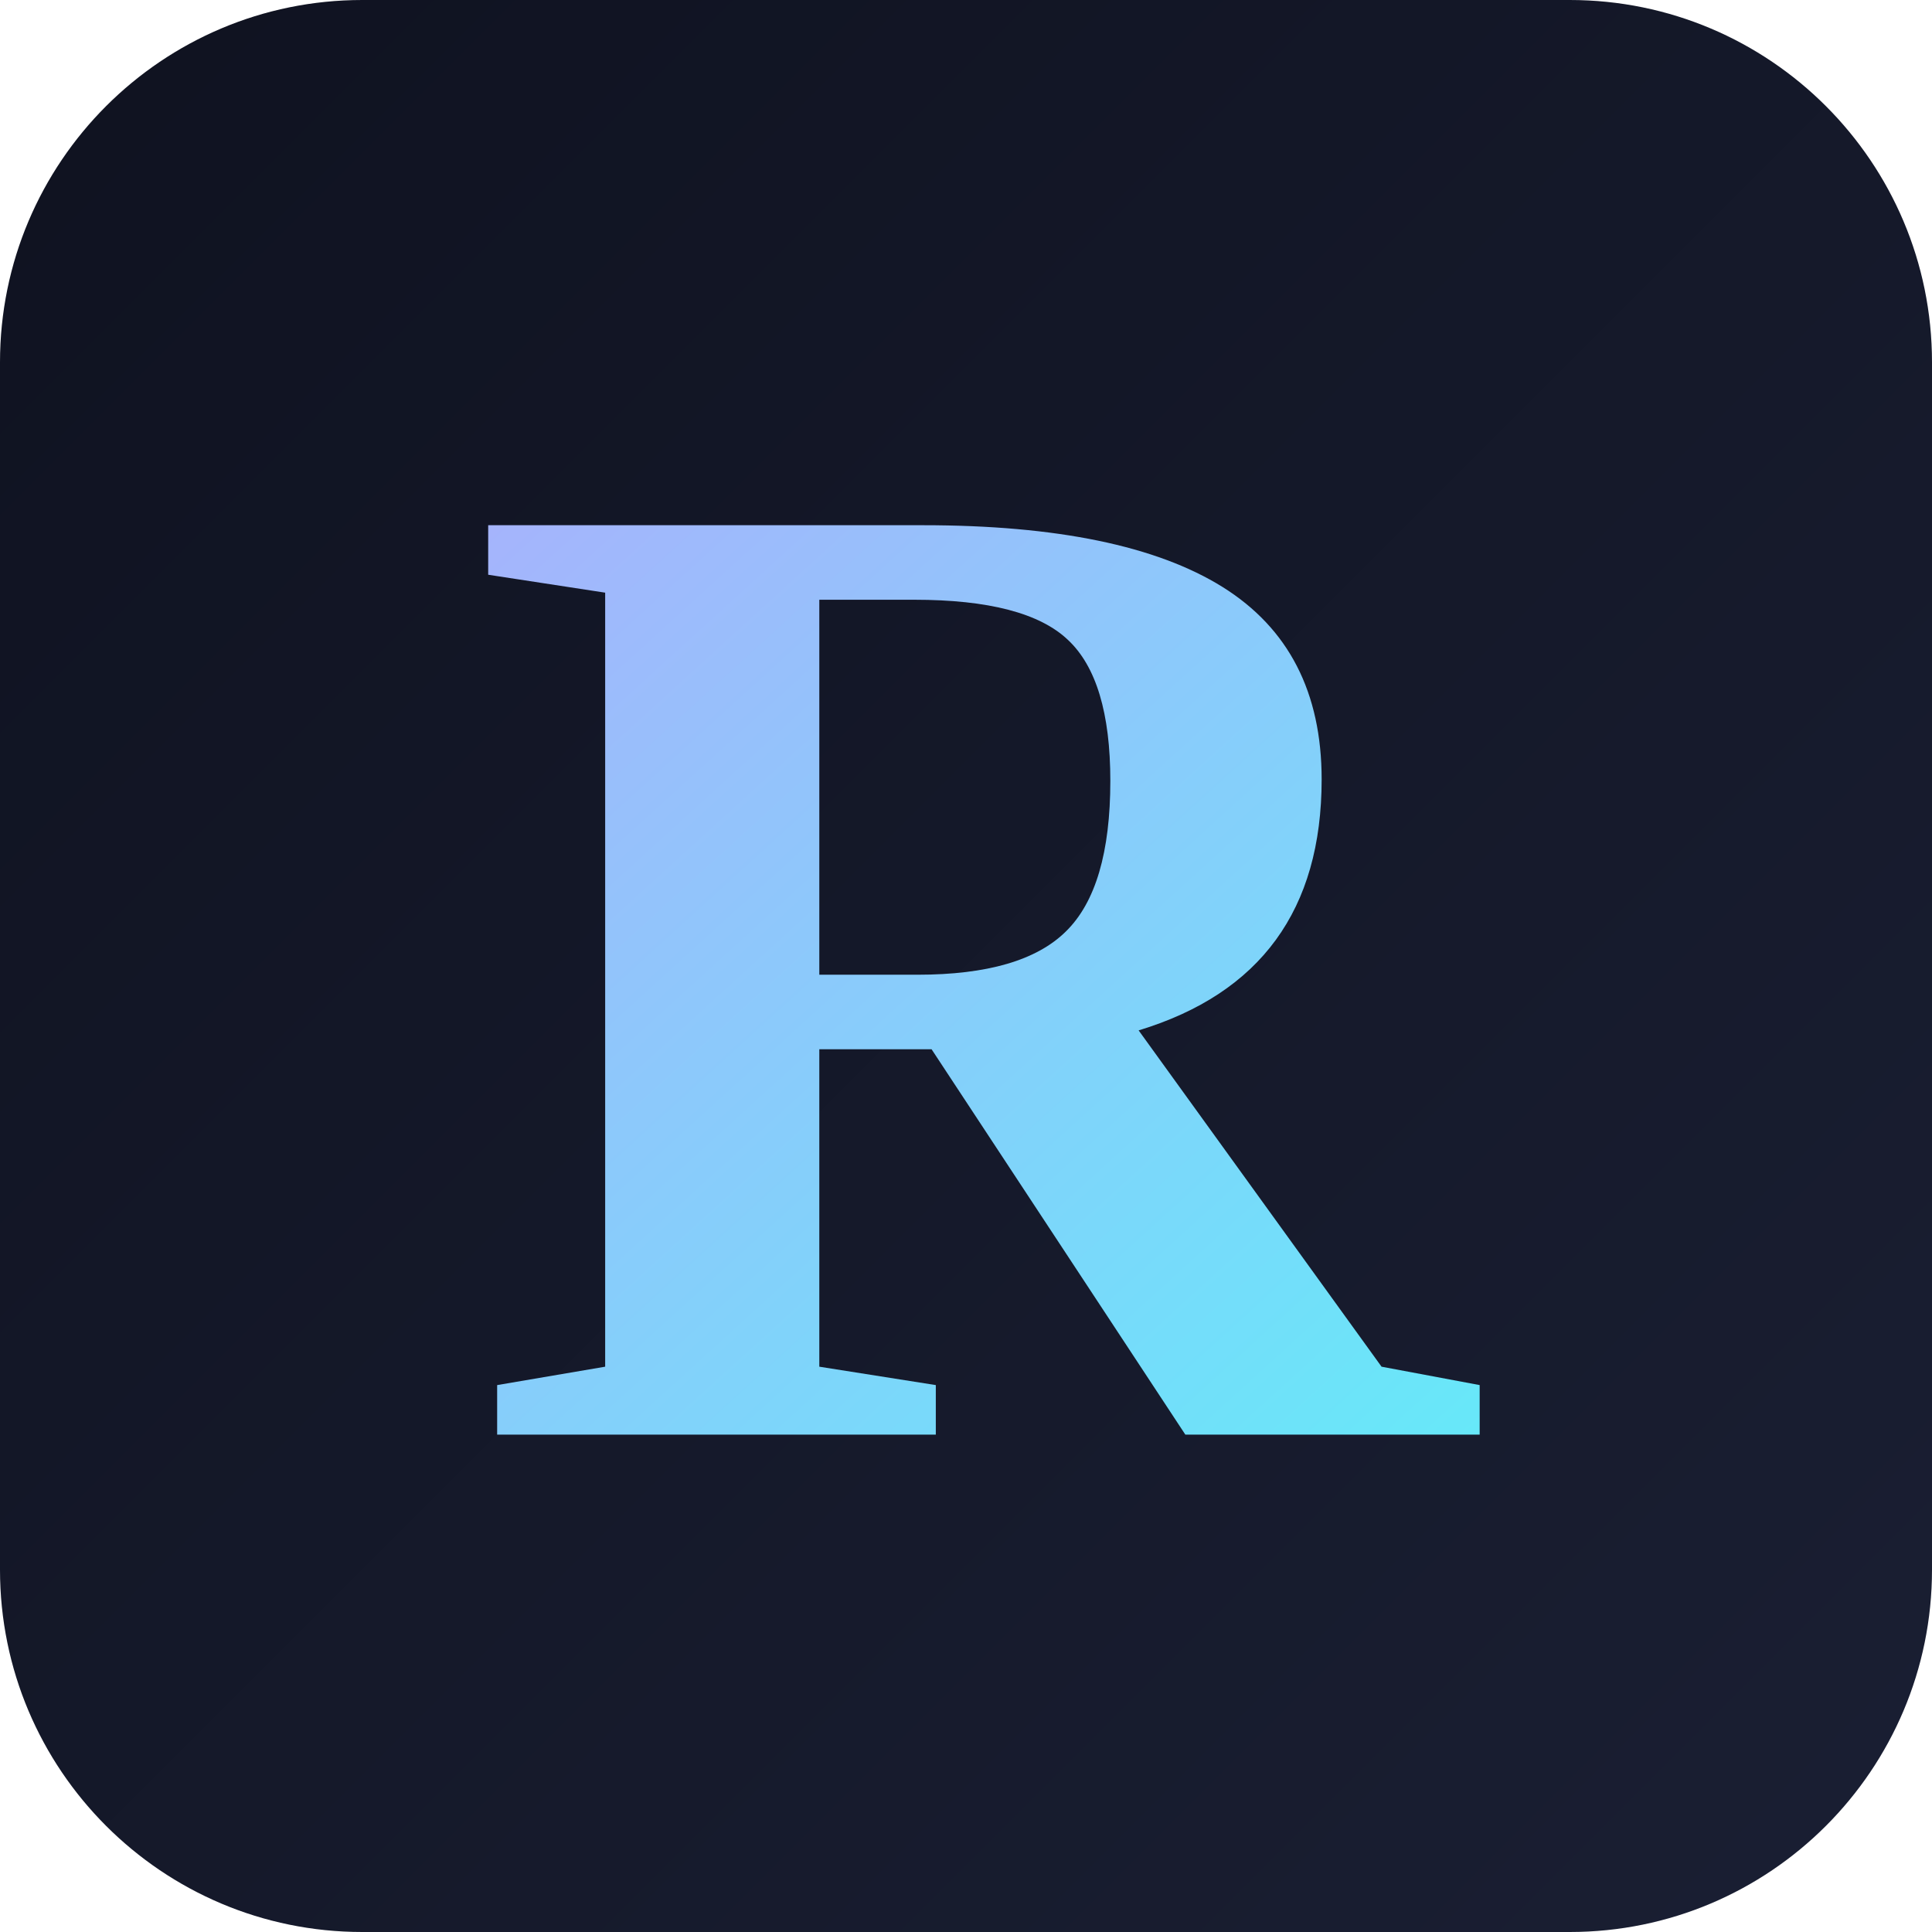
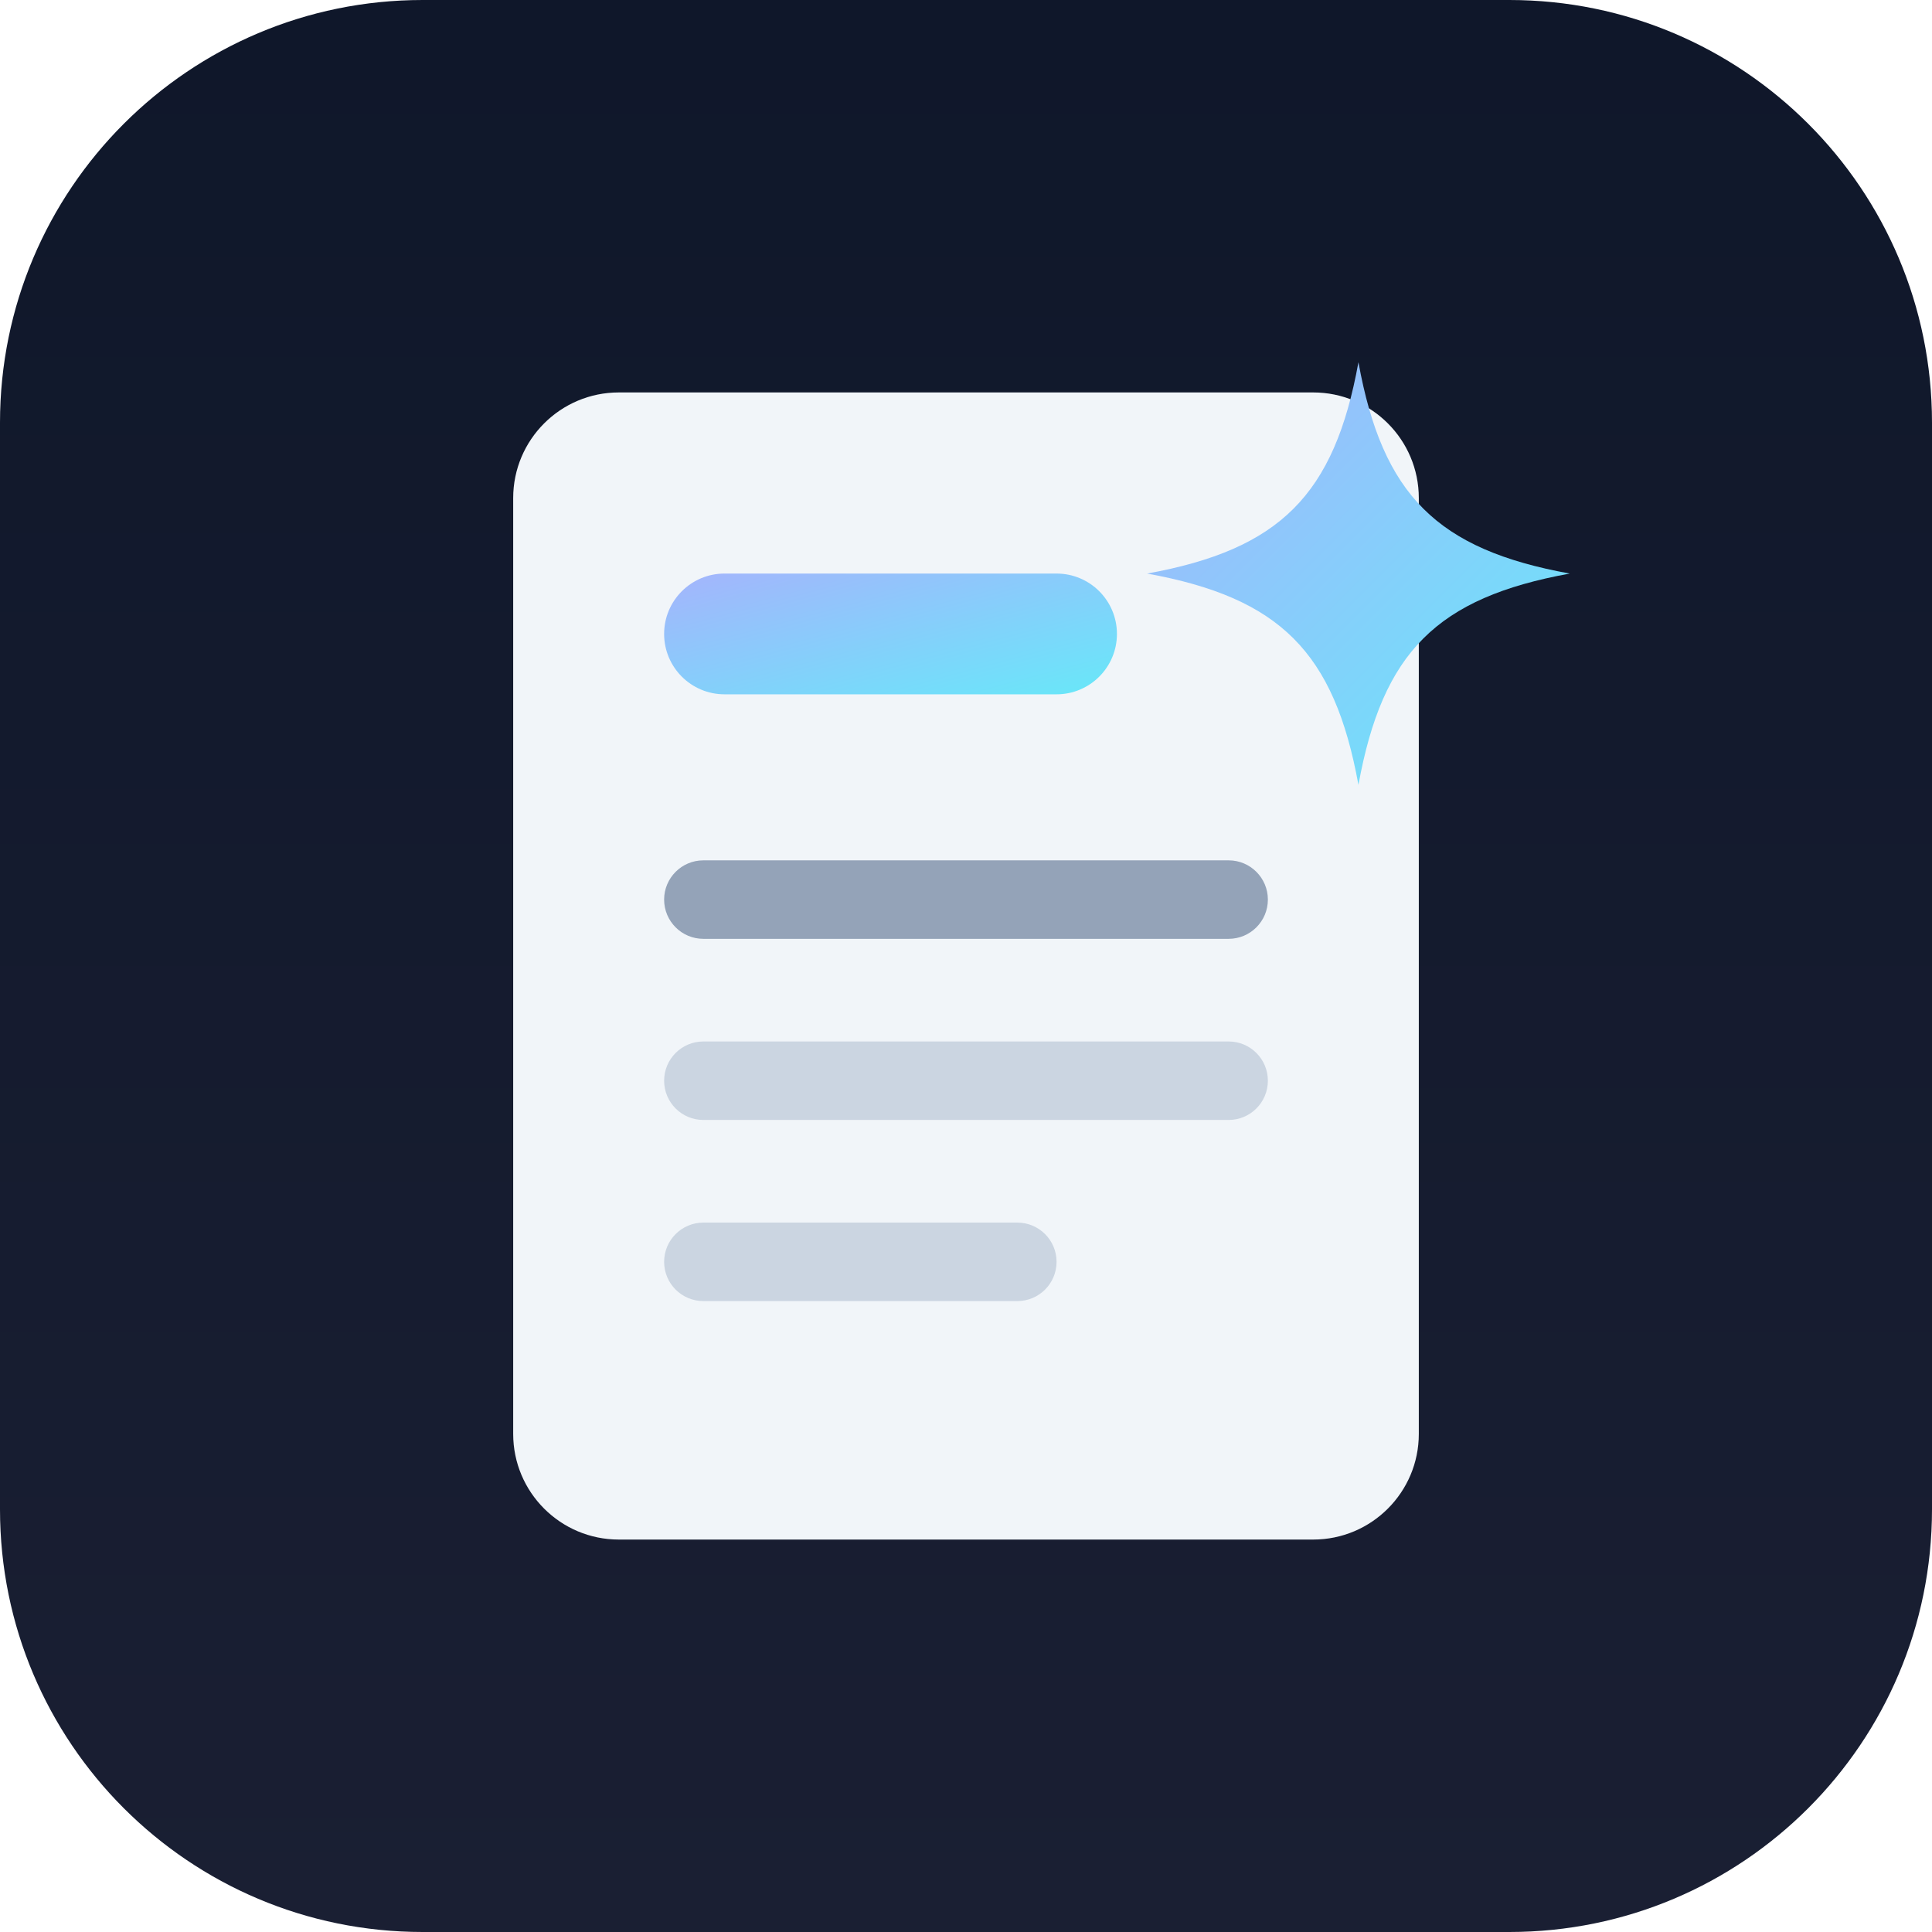
<svg xmlns="http://www.w3.org/2000/svg" viewBox="0 0 64 64" role="img" aria-label="Resume">
  <defs>
-     <linearGradient id="bg" x1="0%" y1="0%" x2="100%" y2="100%">
-       <stop offset="0%" stop-color="#0f1220" />
-       <stop offset="100%" stop-color="#1a1f33" />
+     <linearGradient id="tile" x1="0" y1="0" x2="0" y2="1">
+       <stop offset="0" stop-color="#0f172a" />
+       <stop offset="1" stop-color="#1a1f33" />
    </linearGradient>
-     <linearGradient id="r" x1="0%" y1="0%" x2="100%" y2="100%">
-       <stop offset="0%" stop-color="#a5b4fc" />
-       <stop offset="100%" stop-color="#67e8f9" />
+     <linearGradient id="accent" x1="0" y1="0" x2="1" y2="1">
+       <stop offset="0" stop-color="#a5b4fc" />
+       <stop offset="1" stop-color="#67e8f9" />
    </linearGradient>
  </defs>
-   <rect width="64" height="64" rx="12" fill="url(#bg)" />
-   <text x="50%" y="50%" text-anchor="middle" dominant-baseline="central" font-family="'Playfair Display', 'Times New Roman', Georgia, serif" font-weight="700" font-size="46" fill="url(#r)">R</text>
+   <rect width="64" height="64" rx="14" fill="url(#tile)" />
+   <rect x="17" y="13" width="30" height="38" rx="3.5" fill="#f1f5f9" />
+   <rect x="22" y="19" width="15" height="4" rx="2" fill="url(#accent)" />
+   <rect x="22" y="28.5" width="20" height="2.6" rx="1.3" fill="#94a3b8" />
+   <rect x="22" y="34.5" width="20" height="2.6" rx="1.3" fill="#cbd5e1" />
+   <rect x="22" y="40.5" width="13" height="2.6" rx="1.3" fill="#cbd5e1" />
+   <path d="M45 12        C45.8 16.4 47.6 18.2 52 19        C47.6 19.8 45.8 21.6 45 26        C44.2 21.6 42.4 19.8 38 19        C42.4 18.2 44.2 16.4 45 12 Z" fill="url(#accent)" />
</svg>
